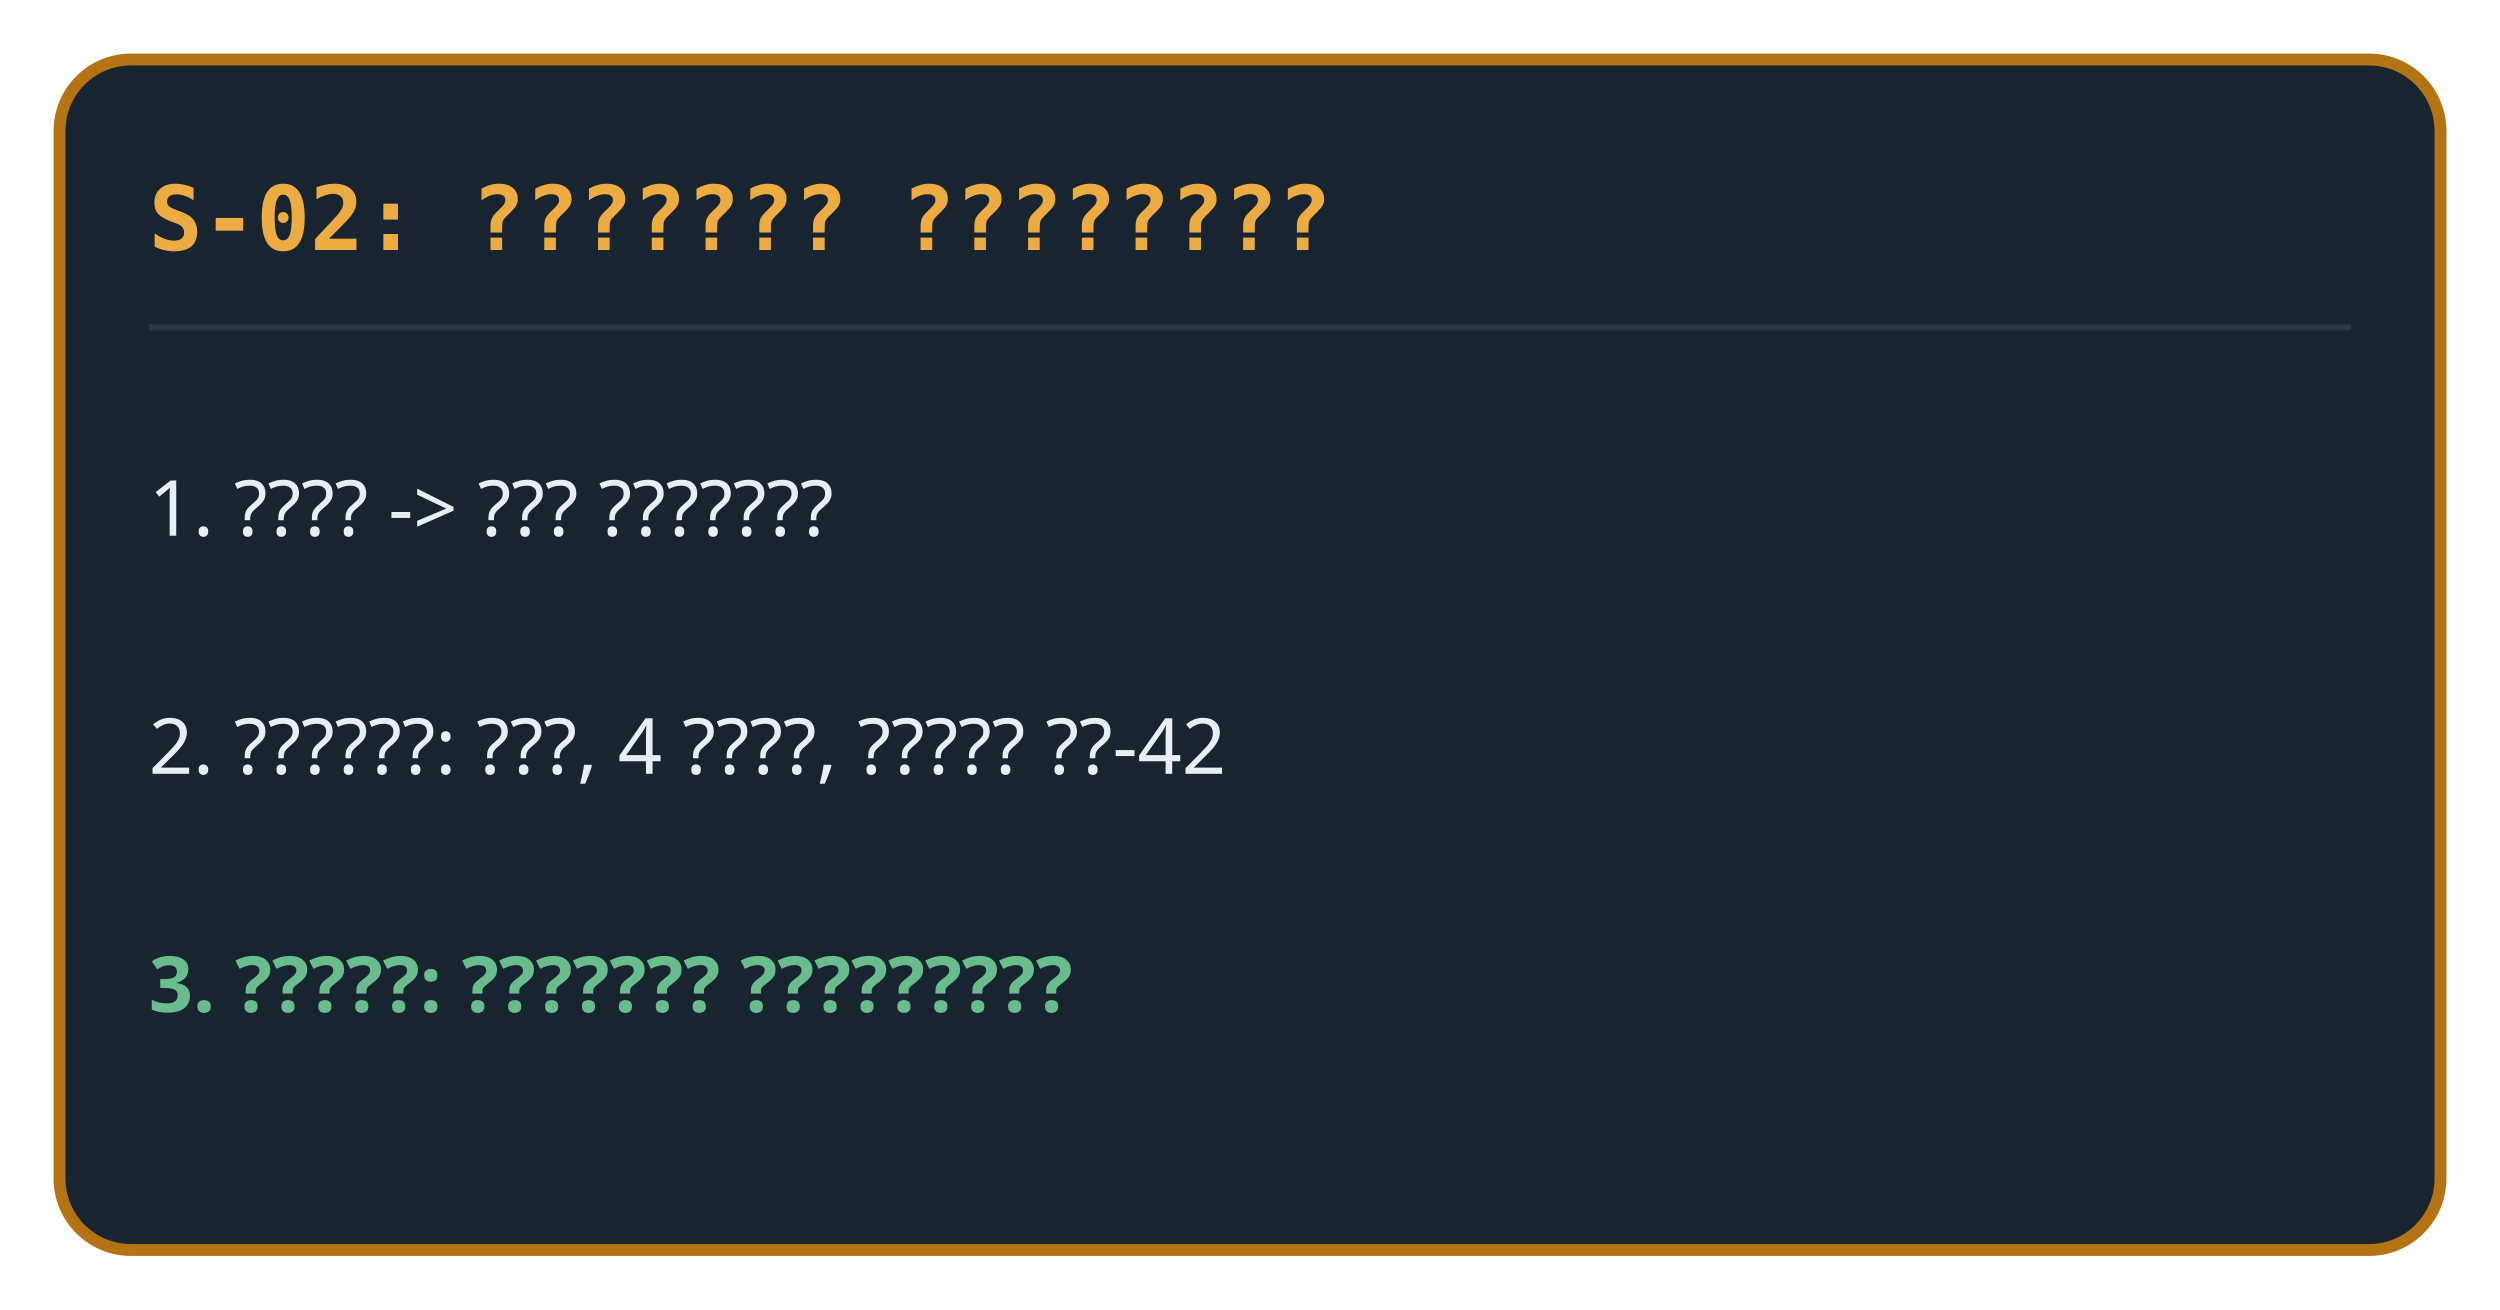
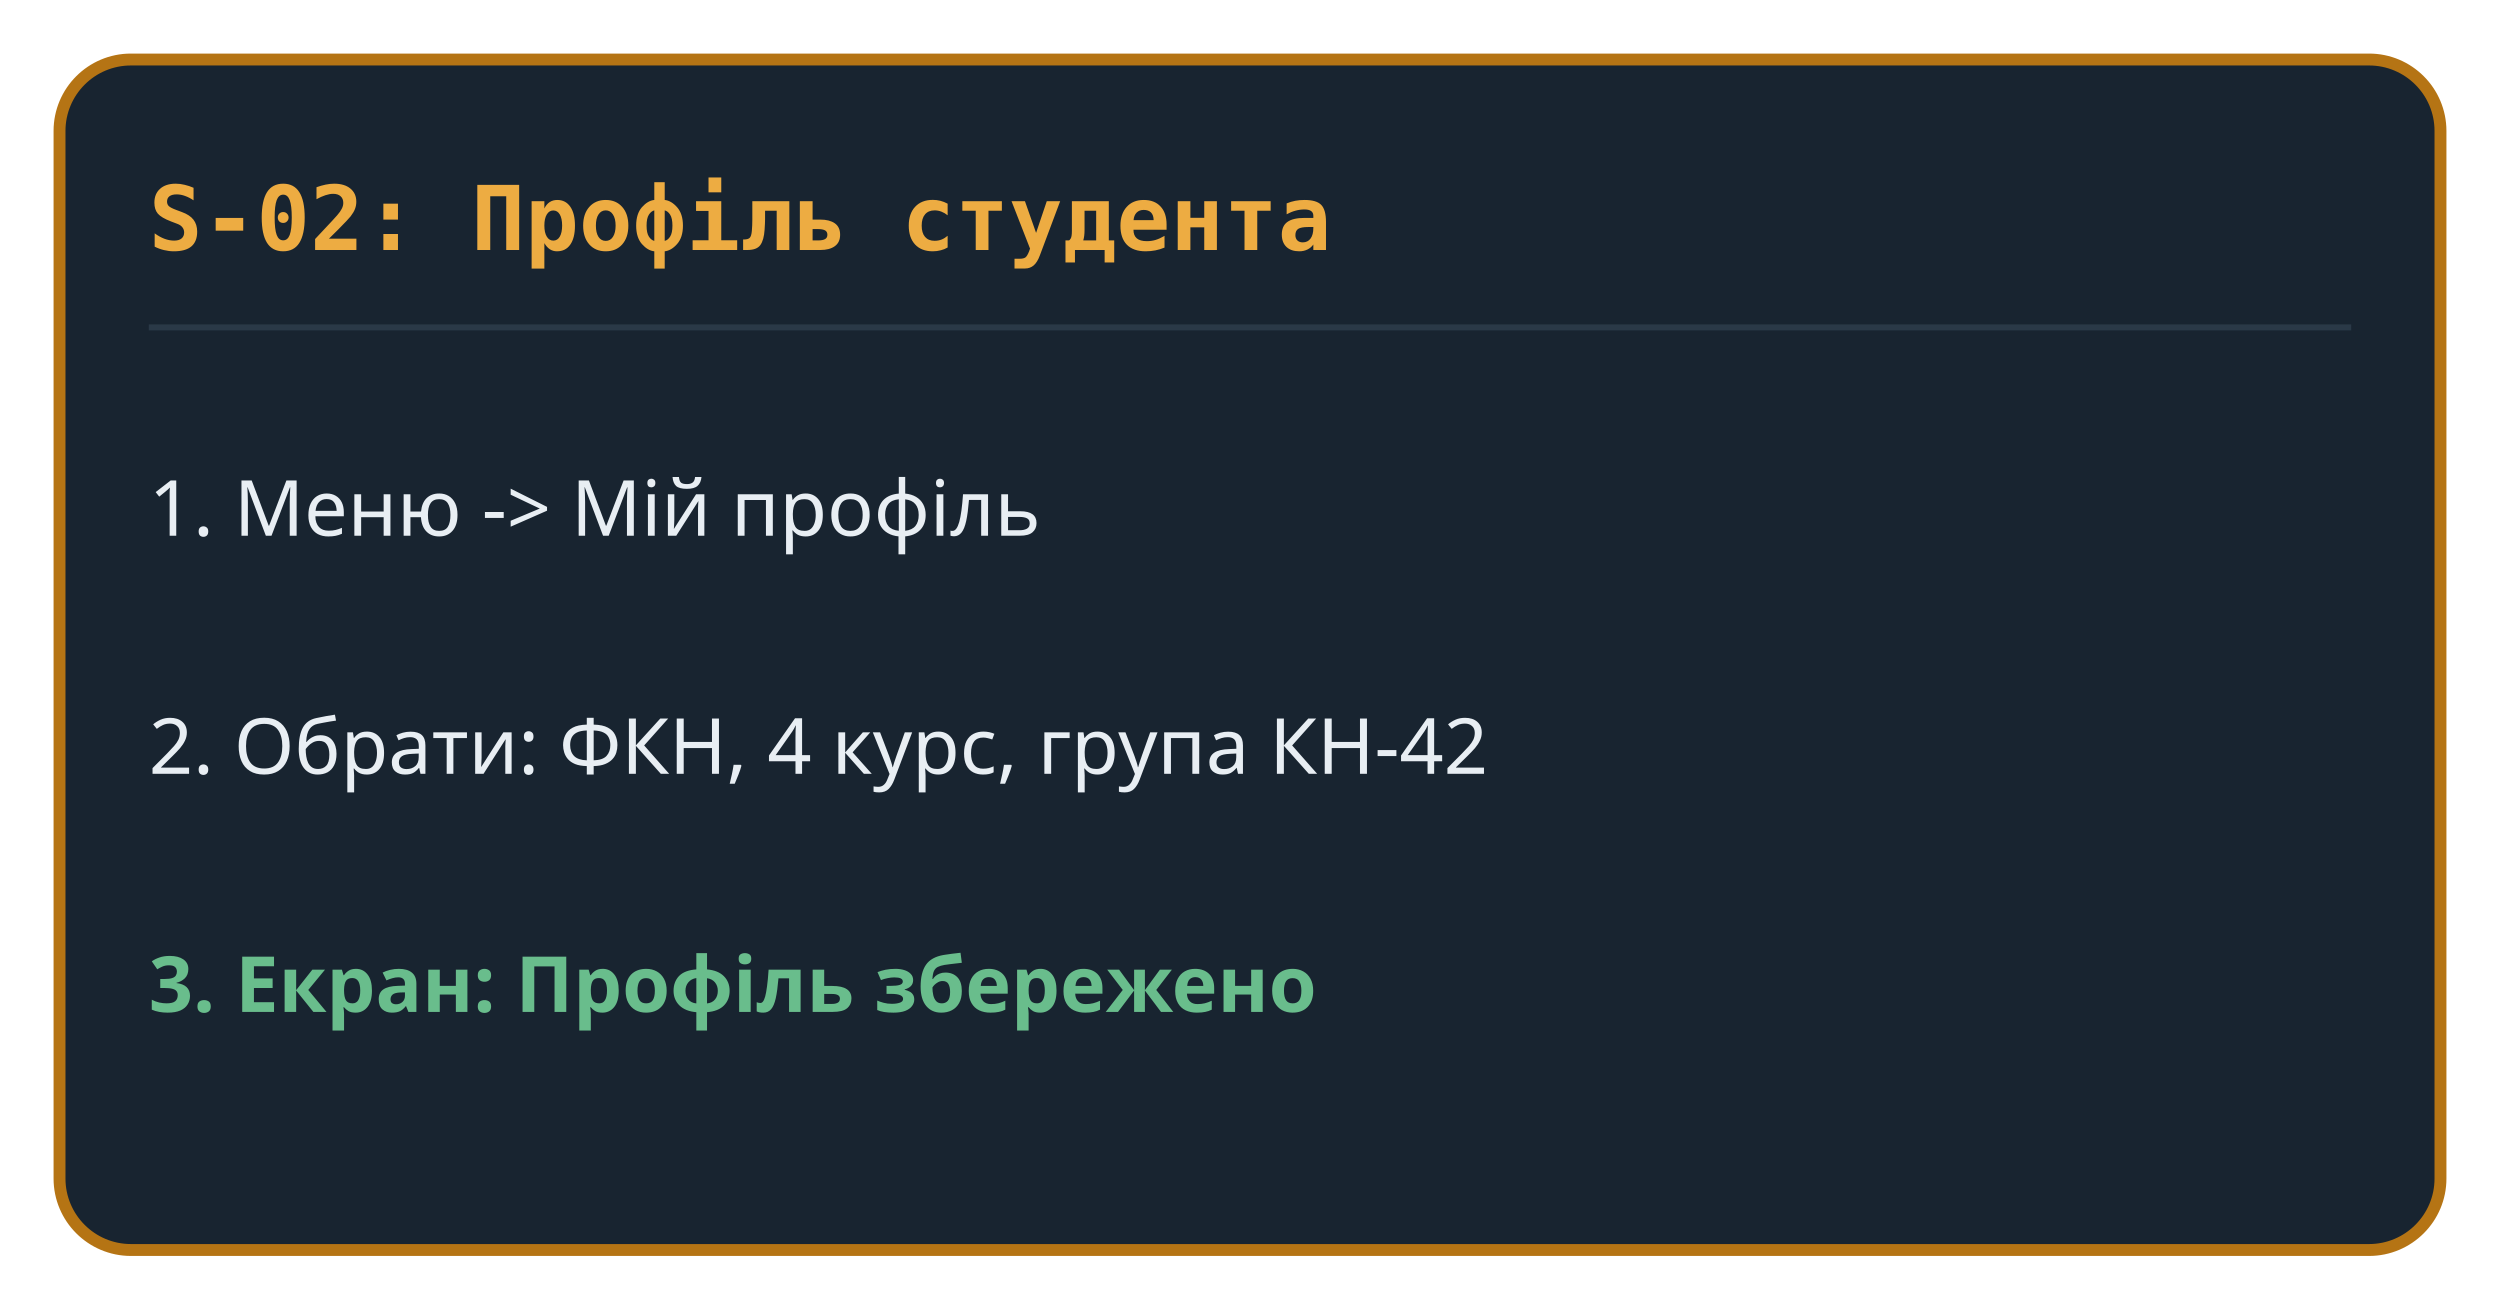
<svg xmlns="http://www.w3.org/2000/svg" width="420" height="220" viewBox="0 0 420 220">
  <rect width="400" height="200" x="10" y="10" rx="12" fill="#182430" stroke="#B57414" stroke-width="2" />
-   <text x="25" y="42" fill="#EDAC42" font-family="monospace" font-size="15" font-weight="bold">S-02: ??????? ????????</text>
+   <text x="25" y="42" fill="#EDAC42" font-family="monospace" font-size="15" font-weight="bold">S-02: Профіль студента</text>
  <line x1="25" y1="55" x2="395" y2="55" stroke="#2A3947" stroke-width="1" />
-   <text x="25" y="90" fill="#E8EEF3" font-family="sans-serif" font-size="13">1. ???? -&gt; ??? ???????</text>
-   <text x="25" y="130" fill="#E8EEF3" font-family="sans-serif" font-size="13">2. ??????: ???, 4 ????, ????? ??-42</text>
-   <text x="25" y="170" fill="#69BD8C" font-family="sans-serif" font-size="13" font-weight="bold">3. ?????: ??????? ?????????</text>
+   <text x="25" y="90" fill="#E8EEF3" font-family="sans-serif" font-size="13">1. Меню -&gt; Мій профіль</text>
+   <text x="25" y="130" fill="#E8EEF3" font-family="sans-serif" font-size="13">2. Обрати: ФКН, 4 курс, група КН-42</text>
+   <text x="25" y="170" fill="#69BD8C" font-family="sans-serif" font-size="13" font-weight="bold">3. Екран: Профіль збережено</text>
</svg>
